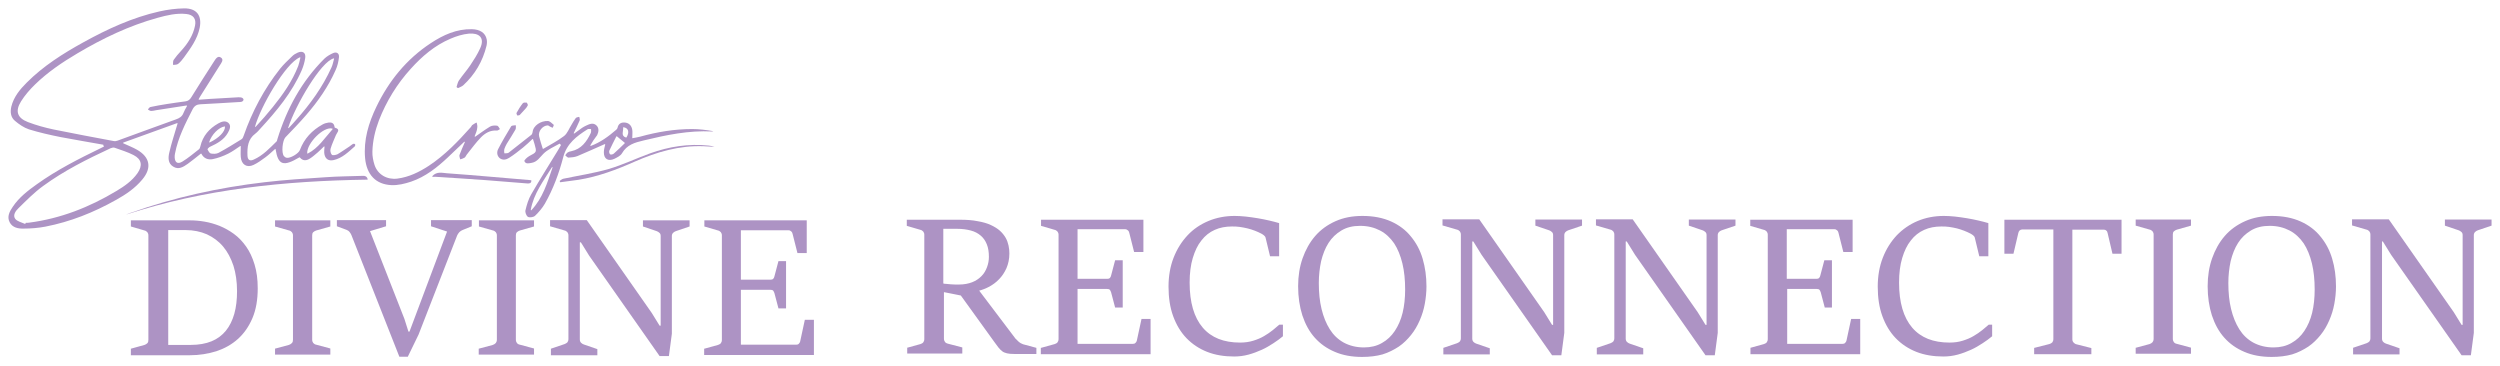
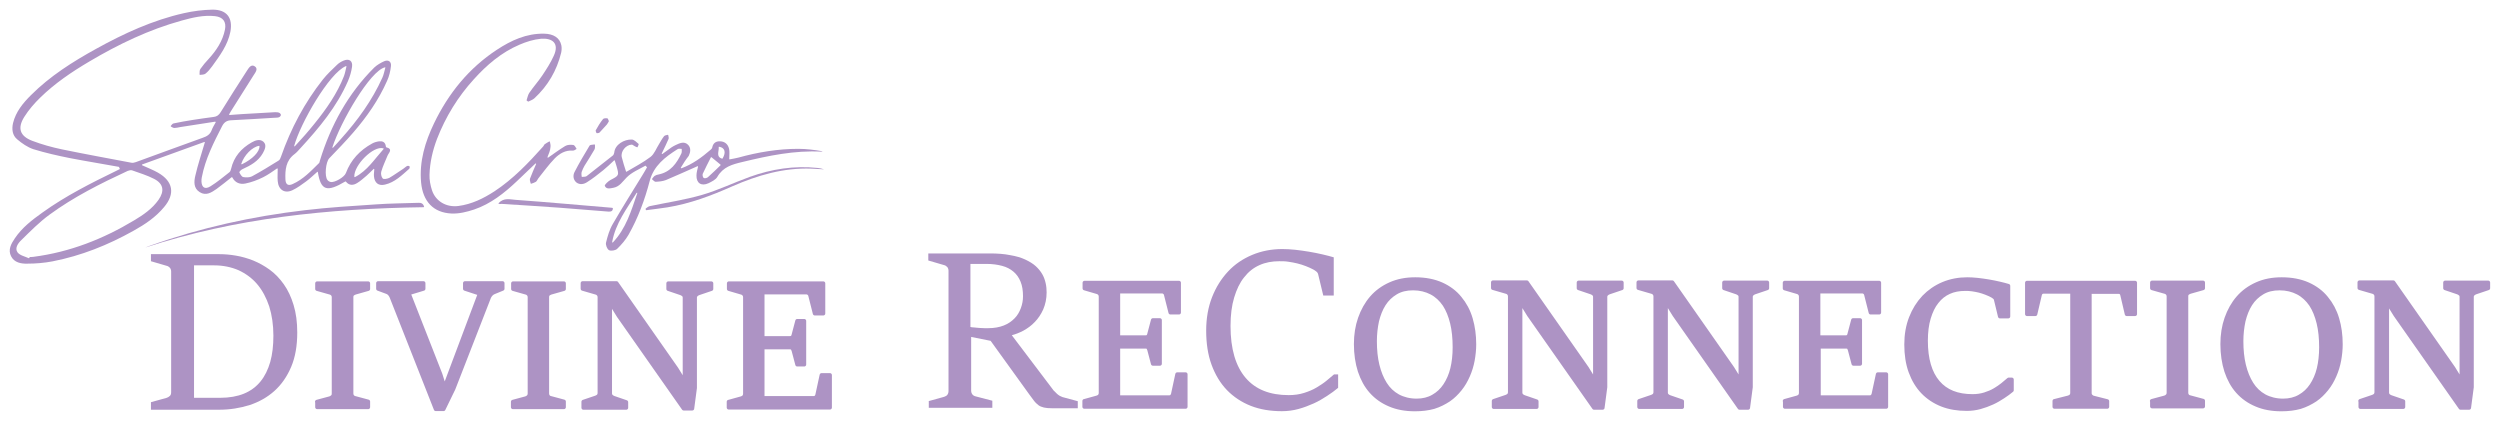
- <svg xmlns="http://www.w3.org/2000/svg" viewBox="-62.0 -104.3 1184.4 173.1" role="img" aria-label="Stella Crispo, Divine ReConnection">
+ <svg xmlns="http://www.w3.org/2000/svg" viewBox="-62.0 -104.3 1026.9 173.1" role="img" aria-label="Stella Crispo, Divine ReConnection">
  <g fill="#AD93C4">
    <g transform="translate(-279.63 -332.82) scale(0.72)">
      <path d="M370.2,412.6c-9.3-1.7-18.7-3.2-28-5c-7-1.4-14.1-3-20.9-5.1c-3.3-1.1-6.5-3.3-9.2-5.6 c-2.8-2.3-3.2-5.8-2.4-9.3c1.6-6.5,5.7-11.4,10.2-15.9c10.9-10.9,23.7-19,37.1-26.4c15.9-8.8,32.4-16.4,50.2-20.4 c5.3-1.2,10.8-1.9,16.2-2c8.2-0.1,11.8,4.6,10.3,12.6c-1.5,7.6-6,13.6-10.4,19.7c-1.1,1.5-2.4,3.1-3.8,4.2c-0.8,0.6-2,0.6-3.1,0.7 c-0.2,0-0.3-0.1-0.3-0.3c0.1-1.1-0.1-2.3,0.5-3.1c1.4-2,3-3.9,4.7-5.7c4.4-4.8,8-10.2,9.3-16.7c0.9-4.5-1.1-7.2-5.7-7.7 c-6.5-0.7-12.7,0.8-18.9,2.5c-18.8,5.2-36.1,13.5-52.8,23.4c-10,5.9-19.6,12.4-27.9,20.5c-3.4,3.3-6.7,7.1-9.2,11.1 c-4,6.4-2.5,10.9,4.5,13.6c5.5,2.1,11.3,3.7,17,4.9c13.1,2.7,26.3,5.1,39.5,7.6c0.8,0.2,1.8,0,2.6-0.3 c12.8-4.6,25.5-9.4,38.2-13.9c2.4-0.8,4.2-1.9,5.1-4.3c0.5-1.4,1.3-2.7,2.3-4.5c0.1-0.2-0.1-0.4-0.3-0.4c-7.1,1.1-13.6,2.1-20,3.1 c-1.1,0.2-2.2,0.5-3.2,0.5c-0.7,0-1.3-0.4-2-0.8c-0.1-0.1-0.2-0.3-0.1-0.4c0.5-0.6,1-1.3,1.6-1.4c3.6-0.8,7.3-1.4,11-2 c4-0.6,7.9-1.2,11.9-1.7c1.8-0.2,3-1.1,4-2.8c4.9-7.9,9.9-15.8,14.9-23.5c1-1.5,2.4-4.1,4.6-2.5c2,1.4,0.2,3.5-0.8,5.1 c-4.3,6.9-8.7,13.7-13,20.6c-0.2,0.4-0.5,0.8-0.9,1.6c-0.1,0.2,0,0.4,0.2,0.4c2.5-0.2,4.7-0.4,6.8-0.5c6.4-0.4,12.7-0.7,19.1-1.1 c0.8,0,1.7,0,2.4,0.3c0.5,0.2,1.1,0.9,1,1.3c0,0.5-0.6,1.1-1.1,1.3c-0.9,0.3-2,0.2-3,0.3c-8.1,0.5-16.2,1-24.3,1.4 c-2.3,0.1-3.9,1-5.1,3.3c-4.8,9.4-9.6,18.7-11.6,29.2c-0.2,0.8-0.2,1.6-0.2,2.5c0.2,3.4,2,4.6,5.1,2.7c3.9-2.4,7.3-5.3,10.9-8.1 c0.5-0.4,0.7-1.2,0.9-1.9c1.6-6.9,5.8-11.7,11.8-15.1c2.1-1.2,4.7-2.1,6.7-0.3c2,1.9,0.7,4.5-0.4,6.5c-2.6,4.6-7,7-11.6,9.1 c-0.8,0.3-1.9,1.5-1.8,1.8c0.5,1,1.3,2.5,2.2,2.7c1.6,0.3,3.6,0.3,5-0.4c5.2-2.8,10.2-5.9,15.2-9c0.7-0.4,1.1-1.4,1.4-2.3 c5.6-16,13.4-30.7,23.9-44c2.4-3,5.2-5.6,8-8.3c1-1,2.3-1.8,3.7-2.4c3.2-1.4,5.4,0.1,4.9,3.5c-0.4,2.8-1.2,5.5-2.3,8.1 c-6.4,14.7-16.5,26.8-27.2,38.4c-1,1.1-2.1,2.4-3.3,3.3c-5,3.7-5.4,9-5.2,14.4c0.1,2.9,1.5,3.9,4.1,2.7c6.1-2.7,10.5-7.5,15.1-12 c0.3-0.3,0.3-1,0.5-1.5c6.2-20.1,16-38.1,31-53c1.6-1.5,3.7-2.7,5.7-3.6c2.4-1,4.1,0.3,3.8,2.8c-0.3,2.8-1,5.8-2.2,8.4 c-4.8,10.9-11.6,20.6-19.4,29.6c-4.3,5-9,9.8-13.6,14.6c-2,2.1-2.8,10.3-1,12.4c0.4,0.5,1.1,1,1.8,1.1c2.3,0.5,7.9-2.8,8.7-5.1 c2.8-7.5,8-13,14.9-16.8c1.2-0.7,2.7-1.1,4.1-1.3c1.8-0.2,3.3,0.4,3.7,2.4c0.1,0.3,0.1,0.9,0.3,1c4.1,1.1,1.4,3.1,0.7,4.9 c-1.2,3-2.6,5.8-3.5,8.9c-0.4,1.2,0,3.1,0.8,4c0.5,0.6,2.6,0.2,3.7-0.3c2.8-1.6,5.3-3.5,8-5.2c0.8-0.5,1.4-1.2,2.2-1.6 c0.4-0.2,1.2-0.1,1.4,0.2c0.2,0.3,0.1,1.1-0.2,1.4c-4.2,3.7-8.2,7.7-13.8,9c-3.7,0.9-6-1-6.3-4.8c-0.1-1.2,0.1-2.4,0.2-3.9 c0-0.2-0.3-0.4-0.4-0.2c-1.5,1.4-2.7,2.7-4.1,3.9c-1.7,1.4-3.3,2.9-5.1,4c-2.3,1.5-4.7,1.7-6.6-0.7c-0.1-0.1-0.2-0.1-0.3-0.1 c-10.6,6.3-14,5.2-15.7-5.3c0-0.2-0.3-0.3-0.4-0.1c-2.2,1.9-4.1,3.8-6.3,5.4c-2.5,1.8-5,3.7-7.8,5c-4.4,2.1-8-0.2-8.4-5.2 c-0.2-2.3,0-4.7,0-7c0-0.2-0.2-0.3-0.4-0.2c-2.5,1.7-5.1,3.6-7.9,5c-3.2,1.6-6.7,2.9-10.2,3.6c-3,0.6-5.8-0.4-7.4-3.5 c-0.1-0.1-0.2-0.2-0.4-0.1c-2.9,2.3-5.7,4.6-8.6,6.7c-2.9,2-6,4.1-9.6,1.8c-3.6-2.2-3.3-6.1-2.5-9.4c1.4-6.2,3.5-12.3,5.4-18.9 c0.1-0.2-0.1-0.4-0.3-0.3c-11.6,4.2-23.2,8.4-35.4,12.8c-0.2,0.1-0.2,0.4,0,0.5c3.5,1.6,6.4,2.7,9,4.2c8.6,4.9,9.9,12,3.5,19.6 c-4.8,5.8-10.9,9.9-17.4,13.5c-14.6,8.2-29.9,14.3-46.3,17.5c-4.7,0.9-9.6,1.3-14.4,1.3c-3.5,0.1-7.4-0.6-9.2-4.2 c-1.9-3.7,0-7.1,2.1-10.2c4.1-6.1,9.8-10.5,15.7-14.7c13.2-9.5,27.7-16.8,42.3-23.9c0.7-0.3,1.3-0.6,2-1 C370.3,413.2,370.3,413.2,370.2,412.6z M319,464.5l0.2-0.4c0-0.1,0.1-0.1,0.2-0.1c0.7,0,1.4,0,2-0.1c20.7-2.7,39.6-10.1,57.4-20.8 c5.2-3.1,10.3-6.6,13.9-11.7c3.5-5,2.9-9.2-2.6-12c-3.9-2-8.2-3.3-12.4-4.8c-0.7-0.3-1.8,0-2.6,0.3c-15.5,7.2-30.7,14.8-44.5,24.9 c-5.8,4.2-11,9.5-16.2,14.6c-1.8,1.7-3.9,4.6-2.1,7c1.3,1.7,4.2,2.3,6.4,3.3C318.8,464.7,318.9,464.7,319,464.5z M499.6,355.1 c-9.6,4-26,32.7-29.5,45.5c-0.1,0.2,0.2,0.4,0.4,0.2c3.9-4.2,7.7-8.5,11.3-13c6.7-8.3,12.8-17,16.7-27c0.6-1.6,0.9-3.3,1.4-5.4 C500,355.2,499.8,355.1,499.6,355.1z M521.9,355.8c-8.4,1.9-25.3,31-30,45.6c-0.1,0.3,0.2,0.4,0.4,0.2c1.7-1.9,3.3-3.5,4.7-5.2 c9.4-10.5,17.6-21.8,23.4-34.7c0.8-1.7,1.1-3.6,1.7-5.7C522.2,355.9,522.1,355.8,521.9,355.8z M520.9,402 c-5.6-1.6-16.8,9.6-16.5,16.2c0,0.2,0.2,0.3,0.4,0.2c7-3.6,11.1-10.2,16.3-16C521.2,402.2,521.1,402,520.9,402z M440.3,411.1 c6-2.9,10.1-7.1,10-10.3c0-0.1-0.1-0.3-0.3-0.2c-3.8,0.6-8.5,5.3-10.1,10.3C439.9,411,440.1,411.2,440.3,411.1z" />
      <path d="M690.7,413c-0.1,0.2,0.1,0.4,0.3,0.4c6.3-2.3,11.6-6.2,16.7-10.6c0.4-0.3,0.8-0.8,0.9-1.3 c0.5-2.5,2.1-3.6,4.5-3.5c2.7,0.1,4.5,1.7,5.1,4.3c0.4,1.7,0.1,3.6,0.1,5.8c0,0.2,0.1,0.3,0.3,0.2c1.6-0.3,3.3-0.6,4.9-1 c11.2-3.1,22.6-5,34.2-5c4.6,0,9.2,0.6,13.9,1.4c-0.2,0.1-0.5,0.2-0.7,0.2c-15.4-0.8-30.2,2.3-45.1,5.9c-5.9,1.4-11,2.8-14.3,8.5 c-0.9,1.6-3.2,2.7-5,3.6c-4.1,1.9-7,0-6.9-4.4c0-1.8,0.6-3.6,0.9-5c0-0.2-0.2-0.4-0.3-0.3c-5.7,2.5-11.8,5.3-18,7.9 c-1.8,0.7-3.9,0.9-5.9,1c-0.6,0-1.3-0.8-2-1.4c-0.1-0.1-0.1-0.2,0-0.3c0.5-0.6,0.9-1.3,1.5-1.7c0.6-0.4,1.5-0.7,2.3-0.8 c6.7-1.4,10.2-6.3,12.9-12c0.3-0.7,0.2-1.5,0.2-2.3c0-0.1-0.1-0.3-0.2-0.3c-0.8,0-1.7-0.2-2.2,0.2c-7.1,4.5-13.6,9.4-15.9,18.2 c-2.8,10.7-6.6,21-12.1,30.7c-1.7,2.9-4,5.6-6.5,8c-1,0.9-3.5,1.3-4.6,0.7c-1.1-0.6-2-3-1.7-4.3c0.9-3.7,2-7.5,3.9-10.7 c5.5-9.5,11.3-18.7,17-28c0.9-1.4,1.7-2.9,2.5-4.3c-0.5-0.5-0.4-0.4-0.9-0.9c-3.7,2.1-7.9,3.8-10.8,6.8c-2.3,2.3-3.9,5.1-7.4,5.8 c-1.8,0.3-4.1,1.1-5-1.1c-0.2-0.6,1.9-2.6,3.2-3.3c5-2.6,5-2.6,3.5-7.9c-0.3-1-0.6-1.9-1-3.2c-0.1-0.2-0.3-0.2-0.4-0.1 c-2.1,2-4.1,3.9-6.2,5.6c-3,2.4-6,4.8-9.2,6.8c-1.8,1.2-4.2,1.7-6.2,0.1c-1.8-1.6-1.9-4-1-5.8c2.6-5.1,5.6-10.1,8.6-15.1 c0.4-0.6,1.7-0.5,2.8-0.7c0.2,0,0.3,0.1,0.3,0.3c0,0.9,0.1,1.9-0.3,2.6c-1.8,3.2-3.8,6.2-5.7,9.3c-0.6,1.1-1.2,2.3-1.6,3.5 c-0.2,0.8-0.1,1.7,0,2.6c0,0.1,0.1,0.2,0.3,0.2c0.9-0.1,1.9,0,2.5-0.4c5-3.9,10-7.8,15-11.8c0.4-0.3,0.7-1.1,0.8-1.7 c0.4-4.5,5.6-7.6,10.1-7.4c1.3,0.1,2.6,1.5,3.8,2.5c0.2,0.2-0.3,1.1-0.6,1.8c-0.1,0.1-0.2,0.2-0.3,0.1c-0.5-0.2-1-0.4-1.5-0.7 c-0.5-0.2-1-0.8-1.5-0.8c-3.4,0.1-6.5,3.9-5.7,7.2c0.6,2.6,1.5,5.2,2.4,8.1c0,0.2,0.2,0.2,0.4,0.1c4.7-2.8,9.4-5.2,13.6-8.4 c2.2-1.7,3.3-4.9,4.9-7.4c0.9-1.5,1.7-3,2.8-4.4c0.4-0.5,1.3-0.6,2.1-0.8c0.1,0,0.3,0.1,0.3,0.2c0.1,0.7,0.4,1.5,0.2,2.1 c-1.1,2.6-2.4,5.2-3.9,8.3c-0.1,0.2,0.2,0.5,0.4,0.3c2-1.4,3.5-2.6,5.1-3.7c0.8-0.5,1.6-1,2.5-1.4c2.3-1.1,4.8-2.2,6.9-0.2 c1.9,1.8,1.5,4.3,0.5,6.4C693.4,408.6,692,410.8,690.7,413z M665.4,427.5c-5.5,8.9-12,17.3-13.9,28c0,0.2,0.3,0.4,0.4,0.2 c7.5-7.9,10.5-18.1,13.9-28C666,427.4,665.6,427.2,665.4,427.5z M708.2,407.1c-0.1-0.1-0.3-0.1-0.4,0.1c-1.6,3.2-3.2,6.2-4.6,9.3 c-0.3,0.7,0,2,0.5,2.4c0.4,0.4,1.8,0.1,2.4-0.4c2.5-2.2,4.8-4.5,7.2-6.8c0.1-0.1,0.1-0.3,0-0.4 C711.5,409.8,710.1,408.7,708.2,407.1z M712.3,401.4c0.2,2.4-1.7,5.4,1.9,6.5c0.1,0,0.2,0,0.3-0.1c2.1-3.5,1.3-6.2-2-6.7 C712.4,401.1,712.2,401.2,712.3,401.4z" />
      <path d="M614.6,407c-0.1,0.2,0.2,0.4,0.4,0.3c3.3-2.3,6.4-4.6,9.7-6.6c1.3-0.8,3.2-0.8,4.7-0.6c0.6,0.1,1.2,1.2,1.7,2 c0.1,0.1,0.1,0.3-0.1,0.4c-0.7,0.4-1.3,0.9-2,0.8c-4.2-0.3-7.5,1.7-10.2,4.4c-3.4,3.5-6.3,7.5-9.4,11.4c-0.5,0.6-0.8,1.6-1.4,2 c-0.8,0.5-1.8,0.8-2.7,1.1c-0.1,0-0.3,0-0.3-0.2c-0.2-0.9-0.6-1.9-0.4-2.6c1.1-2.9,2.3-5.7,3.5-8.4c0.1-0.2-0.2-0.5-0.4-0.3 c-3.5,3.3-7.1,6.8-10.7,10.2c-7.1,6.7-14.8,12.8-24.2,16c-4.2,1.4-8.7,2.5-13,2.3c-10.4-0.5-16.3-7-17.3-17.7 c-1.1-12,2.3-23.2,7.4-33.8c8.2-17,19.8-31.4,35.8-41.9c8.2-5.4,16.9-9.4,27-9.2c5.4,0.1,8.9,2.4,9.8,6.6c0.3,1.4,0.2,2.9-0.1,4.3 c-2.5,10.2-7.6,18.9-15.3,26c-0.9,0.8-2.1,1.2-3.3,1.8c-0.1,0-0.2,0-0.3,0l-0.7-0.5c-0.1-0.1-0.1-0.2-0.1-0.3 c0.5-1.4,0.7-2.9,1.5-4.1c2.3-3.4,5.1-6.5,7.4-9.9c2.4-3.6,4.8-7.3,6.6-11.3c3.3-7.2-0.9-10.2-7.3-9.7c-4.2,0.4-8.4,1.7-12.3,3.4 c-10.3,4.4-18.6,11.5-26,19.7c-9.1,10-16.1,21.4-21,34c-2.5,6.6-4.1,13.4-4.3,20.5c-0.1,2.9,0.5,6,1.4,8.8c2.1,6.4,8.3,9.9,15.1,9 c7.6-1,14.3-4.3,20.6-8.4c10.6-7,19.3-16.1,27.7-25.5c0.4-0.4,0.5-1,0.9-1.3c0.8-0.6,1.7-1.1,2.6-1.6c0.2-0.1,0.3,0,0.4,0.2 c0.2,1,0.5,2.1,0.3,3.1C616.2,403.3,615.3,405.2,614.6,407z" />
      <path d="M544.2,435.3c0,0.2-0.1,0.3-0.2,0.3c-54.1,0.8-107.3,6.1-158.8,23c1-0.4,2.1-0.9,3.1-1.2 c28.5-10.1,57.9-16.6,88-20.1c13.4-1.6,26.8-2.4,40.3-3.3c8.1-0.6,16.2-0.6,24.3-0.9C542.4,433,543.7,433.4,544.2,435.3z" />
      <path d="M670.6,436.6c0-0.1,0-0.2,0.1-0.3c0.7-0.5,1.4-1.1,2.2-1.3c10-2.1,20.1-3.6,29.8-6.4 c9.3-2.7,18.2-7,27.3-10.3c12.5-4.5,25.4-6.5,38.7-5.1c1.2,0.1,2.5,0.4,3.7,0.8c-2.4-0.1-4.8-0.3-7.2-0.4 c-15.9-0.6-30.8,3.8-45.2,10.1c-11.9,5.3-24.1,9.9-37.1,12c-4,0.6-7.9,1.1-11.9,1.6c-0.1,0-0.2,0-0.3-0.2L670.6,436.6z" />
      <path d="M586.9,433.7c-0.2,0-0.3-0.3-0.2-0.4c3-3.3,6.6-2.1,9.7-1.9c18.2,1.3,36.5,3,54.7,4.5c0.2,0,0.4,0.1,0.6,0.1 c0.1,0,0.2,0.1,0.2,0.2c0,1.7-1.1,2-2.6,1.9c-9.2-0.7-18.5-1.5-27.7-2.2c-11.1-0.8-22.1-1.5-33.2-2.2 C587.9,433.8,587.5,433.8,586.9,433.7z" />
      <path d="M649.6,386.4c0,0.1,0,0.2,0,0.2c-0.4,0.7-0.7,1.3-1.1,1.8c-1.4,1.6-2.8,3.1-4.2,4.6c-0.3,0.3-0.9,0.3-1.5,0.4 c-0.1,0-0.2-0.1-0.3-0.2c-0.2-0.6-0.6-1.3-0.3-1.6c1.2-2.2,2.5-4.3,4.1-6.3c0.4-0.5,1.7-0.5,2.5-0.4 C649.1,385,649.3,385.8,649.6,386.4z" />
    </g>
    <g transform="translate(-378.00 -470.80)">
      <path d="M378,531.7l6.5-1.8c0.5-0.2,0.9-0.4,1.3-0.8c0.4-0.4,0.5-0.9,0.5-1.6V478c0-0.6-0.2-1.1-0.5-1.5 c-0.4-0.4-0.8-0.7-1.3-0.8l-6.5-1.9v-2.9h28.2c2.1,0,4.4,0.2,6.7,0.6c2.4,0.4,4.8,1.1,7.1,2c2.4,1,4.6,2.2,6.8,3.8 c2.2,1.6,4.1,3.6,5.8,6c1.7,2.4,3,5.2,4,8.5c1,3.3,1.5,7,1.5,11.3c0,5.4-0.8,10.1-2.5,14.1c-1.7,4-4,7.3-6.9,9.9 s-6.3,4.5-10.2,5.8c-3.9,1.2-8,1.9-12.5,1.9H378V531.7z M406.5,529.9c3.7,0,7-0.6,9.7-1.7c2.7-1.1,5-2.8,6.8-5 c1.8-2.2,3.1-4.9,4-8c0.9-3.2,1.3-6.8,1.3-10.8c0-4.4-0.6-8.5-1.7-12c-1.2-3.6-2.8-6.6-4.9-9.1c-2.1-2.5-4.7-4.4-7.7-5.8 c-3-1.3-6.4-2-10-2h-8.3v54.4H406.5z" />
-       <path d="M446.2,531.7l6.7-1.8c0.6-0.2,1-0.5,1.4-0.9s0.5-0.9,0.5-1.6V478c0-0.6-0.2-1.1-0.5-1.5 c-0.4-0.4-0.8-0.7-1.3-0.8l-6.7-1.9v-2.9h26.2v2.9l-6.7,1.9c-0.5,0.2-1,0.4-1.4,0.8c-0.4,0.4-0.5,0.9-0.5,1.5v49.4 c0,0.7,0.2,1.2,0.5,1.6c0.4,0.4,0.8,0.7,1.4,0.8l6.7,1.8v2.9h-26.2V531.7z" />
-       <path d="M482.5,477.9c-0.2-0.5-0.5-1-0.9-1.5c-0.4-0.5-0.9-0.8-1.4-1l-4.6-1.7v-2.9h23.3v2.9l-7.6,2.3l16.3,41.6 l1.9,6h0.5l17.8-47.4l-7.6-2.5v-2.9h19.3v2.9l-4.4,1.8c-0.5,0.2-1,0.5-1.5,1c-0.4,0.5-0.8,1-1,1.5l-18.3,47l-5.1,10.5h-4 L482.5,477.9z" />
-       <path d="M542.8,531.7l6.7-1.8c0.6-0.2,1-0.5,1.4-0.9c0.3-0.4,0.5-0.9,0.5-1.6V478c0-0.6-0.2-1.1-0.5-1.5 c-0.4-0.4-0.8-0.7-1.3-0.8l-6.7-1.9v-2.9H569v2.9l-6.7,1.9c-0.5,0.2-1,0.4-1.4,0.8c-0.4,0.4-0.5,0.9-0.5,1.5v49.4 c0,0.7,0.2,1.2,0.5,1.6s0.8,0.7,1.4,0.8l6.7,1.8v2.9h-26.2V531.7z" />
-       <path d="M577,531.7l6.5-2.2c0.5-0.2,1-0.5,1.3-0.8c0.3-0.4,0.5-0.9,0.5-1.6V478c0-0.6-0.2-1.1-0.5-1.5 c-0.4-0.4-0.8-0.7-1.3-0.8l-6.9-2v-2.9H594l30.8,44l3.7,6h0.5v-42.5c0-0.7-0.2-1.2-0.6-1.5c-0.4-0.4-0.8-0.6-1.3-0.8l-6.5-2.2 v-2.9h22.1v2.9l-6.5,2.2c-0.5,0.2-0.9,0.4-1.3,0.8c-0.4,0.4-0.6,0.9-0.6,1.5v46.3l-1.4,10.6h-4.4l-33.4-47.6l-3.9-6.3h-0.5v46 c0,0.7,0.2,1.2,0.6,1.6c0.4,0.4,0.8,0.6,1.3,0.8l6.4,2.2v2.9h-22V531.7z" />
-       <path d="M649.7,531.7l6.5-1.8c0.5-0.2,1-0.4,1.3-0.8c0.3-0.4,0.5-0.9,0.5-1.6V478c0-0.6-0.2-1.1-0.5-1.5 c-0.4-0.4-0.8-0.7-1.3-0.8l-6.5-1.9v-2.9h48.5v15.5h-4.4l-2.3-9.1c-0.1-0.5-0.3-0.9-0.7-1.2c-0.3-0.3-0.7-0.5-1.2-0.5H667V499h14 c0.6,0,1-0.1,1.3-0.4c0.3-0.3,0.5-0.7,0.6-1.2l1.9-7.2h3.6v22.4h-3.6l-1.9-7.2c-0.2-0.5-0.4-1-0.6-1.2c-0.3-0.3-0.7-0.4-1.3-0.4 h-14v26h26.2c0.5,0,0.9-0.1,1.2-0.4c0.3-0.3,0.6-0.7,0.7-1.2l2.2-10.2h4.3v16.7h-52V531.7z" />
+       <path transform="translate(89.23 106.16) scale(0.8)" stroke="#AD93C4" stroke-width="2.0" stroke-linejoin="round" d="M446.2,531.7l6.7-1.8c0.6-0.2,1-0.5,1.4-0.9s0.5-0.9,0.5-1.6V478c0-0.6-0.2-1.1-0.5-1.5 c-0.4-0.4-0.8-0.7-1.3-0.8l-6.7-1.9v-2.9h26.2v2.9l-6.7,1.9c-0.5,0.2-1,0.4-1.4,0.8c-0.4,0.4-0.5,0.9-0.5,1.5v49.4 c0,0.7,0.2,1.2,0.5,1.6c0.4,0.4,0.8,0.7,1.4,0.8l6.7,1.8v2.9h-26.2V531.7z" />
+       <path transform="translate(90.83 106.16) scale(0.8)" stroke="#AD93C4" stroke-width="2.0" stroke-linejoin="round" d="M482.5,477.9c-0.2-0.5-0.5-1-0.9-1.5c-0.4-0.5-0.9-0.8-1.4-1l-4.6-1.7v-2.9h23.3v2.9l-7.6,2.3l16.3,41.6 l1.9,6h0.5l17.8-47.4l-7.6-2.5v-2.9h19.3v2.9l-4.4,1.8c-0.5,0.2-1,0.5-1.5,1c-0.4,0.5-0.8,1-1,1.5l-18.3,47l-5.1,10.5h-4 L482.5,477.9z" />
+       <path transform="translate(92.43 106.16) scale(0.8)" stroke="#AD93C4" stroke-width="2.0" stroke-linejoin="round" d="M542.8,531.7l6.7-1.8c0.6-0.2,1-0.5,1.4-0.9c0.3-0.4,0.5-0.9,0.5-1.6V478c0-0.6-0.2-1.1-0.5-1.5 c-0.4-0.4-0.8-0.7-1.3-0.8l-6.7-1.9v-2.9H569v2.9l-6.7,1.9c-0.5,0.2-1,0.4-1.4,0.8c-0.4,0.4-0.5,0.9-0.5,1.5v49.4 c0,0.7,0.2,1.2,0.5,1.6s0.8,0.7,1.4,0.8l6.7,1.8v2.9h-26.2V531.7z" />
+       <path transform="translate(94.03 106.16) scale(0.8)" stroke="#AD93C4" stroke-width="2.0" stroke-linejoin="round" d="M577,531.7l6.5-2.2c0.5-0.2,1-0.5,1.3-0.8c0.3-0.4,0.5-0.9,0.5-1.6V478c0-0.6-0.2-1.1-0.5-1.5 c-0.4-0.4-0.8-0.7-1.3-0.8l-6.9-2v-2.9H594l30.8,44l3.7,6h0.5v-42.5c0-0.7-0.2-1.2-0.6-1.5c-0.4-0.4-0.8-0.6-1.3-0.8l-6.5-2.2 v-2.9h22.1v2.9l-6.5,2.2c-0.5,0.2-0.9,0.4-1.3,0.8c-0.4,0.4-0.6,0.9-0.6,1.5v46.3l-1.4,10.6h-4.4l-33.4-47.6l-3.9-6.3h-0.5v46 c0,0.7,0.2,1.2,0.6,1.6c0.4,0.4,0.8,0.6,1.3,0.8l6.4,2.2v2.9h-22V531.7z" />
+       <path transform="translate(95.63 106.16) scale(0.8)" stroke="#AD93C4" stroke-width="2.0" stroke-linejoin="round" d="M649.7,531.7l6.5-1.8c0.5-0.2,1-0.4,1.3-0.8c0.3-0.4,0.5-0.9,0.5-1.6V478c0-0.6-0.2-1.1-0.5-1.5 c-0.4-0.4-0.8-0.7-1.3-0.8l-6.5-1.9v-2.9h48.5v15.5h-4.4l-2.3-9.1c-0.1-0.5-0.3-0.9-0.7-1.2c-0.3-0.3-0.7-0.5-1.2-0.5H667V499h14 c0.6,0,1-0.1,1.3-0.4c0.3-0.3,0.5-0.7,0.6-1.2l1.9-7.2h3.6v22.4h-3.6l-1.9-7.2c-0.2-0.5-0.4-1-0.6-1.2c-0.3-0.3-0.7-0.4-1.3-0.4 h-14v26h26.2c0.5,0,0.9-0.1,1.2-0.4c0.3-0.3,0.6-0.7,0.7-1.2l2.2-10.2h4.3v16.7h-52V531.7z" />
    </g>
    <g transform="translate(202.50 -566.90)">
-       <path d="M165.1,627.4l6.5-1.8c0.5-0.2,1-0.4,1.3-0.8c0.3-0.4,0.5-0.9,0.5-1.6v-49.4c0-0.6-0.2-1.1-0.5-1.5 c-0.4-0.4-0.8-0.7-1.3-0.8l-6.5-1.9v-2.9h25.2c3.2,0,6,0.2,8.4,0.7c2.4,0.4,4.5,1,6.2,1.8s3.2,1.7,4.3,2.7c1.1,1,2,2.1,2.7,3.3 s1.1,2.4,1.4,3.7c0.3,1.3,0.4,2.6,0.4,3.8c0,2.6-0.5,4.9-1.4,7c-0.9,2-2.1,3.8-3.5,5.2c-1.4,1.5-3,2.6-4.6,3.5 c-1.7,0.9-3.3,1.5-4.8,1.9l16.8,22.2c0.2,0.3,0.4,0.6,0.8,0.9c0.3,0.3,0.7,0.7,1,1c0.4,0.3,0.7,0.6,1.1,0.8 c0.4,0.2,0.8,0.4,1.1,0.5l6.3,1.7v2.9h-10.4c-1.5,0-2.7-0.1-3.5-0.3s-1.7-0.5-2.3-1s-1.2-1-1.8-1.8s-1.2-1.6-2-2.7l-15.8-21.9 l-8-1.6v22c0,0.7,0.2,1.2,0.5,1.6s0.8,0.7,1.3,0.8l6.9,1.8v2.9h-26.1V627.4z M182.4,596.9c0.3,0.1,0.8,0.2,1.5,0.2 c0.6,0.1,1.3,0.1,2.1,0.2c0.7,0,1.5,0.1,2.1,0.1c0.7,0,1.3,0,1.7,0c2.4,0,4.5-0.4,6.3-1.1c1.8-0.7,3.2-1.7,4.4-2.9s2-2.6,2.6-4.2 c0.6-1.6,0.9-3.2,0.9-4.9c0-2.3-0.3-4.3-1-6c-0.7-1.7-1.6-3-2.9-4.1s-2.8-1.9-4.7-2.4c-1.9-0.5-4-0.8-6.5-0.8h-6.5V596.9z" />
-       <path d="M228.7,627.4l6.5-1.8c0.5-0.2,1-0.4,1.3-0.8c0.3-0.4,0.5-0.9,0.5-1.6v-49.4c0-0.6-0.2-1.1-0.5-1.5 c-0.4-0.4-0.8-0.7-1.3-0.8l-6.5-1.9v-2.9h48.5V582h-4.4l-2.3-9.1c-0.1-0.5-0.3-0.9-0.7-1.2s-0.7-0.5-1.2-0.5h-22.6v23.5h14 c0.6,0,1-0.1,1.3-0.4c0.3-0.3,0.5-0.7,0.6-1.2l1.9-7.2h3.6v22.4h-3.6l-1.9-7.2c-0.2-0.5-0.4-1-0.6-1.2c-0.3-0.3-0.7-0.4-1.3-0.4 h-14v26h26.2c0.5,0,0.9-0.1,1.2-0.4c0.3-0.3,0.6-0.7,0.7-1.2l2.2-10.2h4.3v16.7h-52V627.4z" />
-       <path d="M343.3,616.7v5.2c-1.3,1.1-2.8,2.2-4.5,3.3s-3.5,2.2-5.5,3.1c-2,0.9-4.1,1.7-6.3,2.3 c-2.2,0.6-4.5,0.9-6.8,0.9c-4.7,0-9-0.7-12.8-2.2c-3.8-1.5-7.1-3.7-9.8-6.5c-2.7-2.8-4.8-6.3-6.3-10.4s-2.2-8.8-2.2-14 c0-5,0.8-9.6,2.4-13.7c1.6-4.1,3.8-7.6,6.6-10.6s6.1-5.2,9.9-6.8s8-2.4,12.4-2.4c1.6,0,3.3,0.1,5.3,0.3c1.9,0.2,3.8,0.5,5.7,0.8 c1.9,0.3,3.7,0.7,5.5,1.1c1.7,0.4,3.3,0.8,4.6,1.2v15.7h-4.3l-2.1-8.7c-0.1-0.5-0.4-0.9-0.8-1.2c-0.4-0.3-0.8-0.6-1.2-0.8 c-1-0.5-2-1-3.1-1.4c-1.1-0.4-2.2-0.8-3.5-1.1c-1.2-0.3-2.4-0.5-3.7-0.7c-1.2-0.2-2.5-0.2-3.7-0.2c-2.9,0-5.7,0.5-8.1,1.6 c-2.5,1.1-4.6,2.8-6.3,5c-1.8,2.2-3.1,5-4.1,8.3c-1,3.3-1.5,7.2-1.5,11.7c0,9.4,2.1,16.5,6.2,21.3c4.1,4.8,10,7.1,17.7,7.1 c2.3,0,4.4-0.3,6.3-0.9c1.9-0.6,3.6-1.3,5.1-2.2c1.5-0.9,2.9-1.8,4.1-2.8c1.2-1,2.2-1.8,3.1-2.6H343.3z" />
-       <path d="M380.8,631.7c-4.9,0-9.2-0.8-12.9-2.4c-3.8-1.6-6.9-3.8-9.5-6.7c-2.6-2.9-4.5-6.4-5.9-10.6 c-1.3-4.1-2-8.7-2-13.8c0-4.8,0.7-9.2,2.1-13.2s3.4-7.6,6-10.6c2.6-3,5.8-5.3,9.6-7c3.8-1.7,8-2.5,12.8-2.5 c5.2,0,9.7,0.9,13.5,2.6c3.8,1.7,7,4.1,9.4,7.1c2.5,3,4.4,6.5,5.6,10.6s1.8,8.4,1.8,13.1c0,2.8-0.3,5.5-0.8,8.3 c-0.5,2.7-1.3,5.3-2.4,7.8c-1.1,2.5-2.4,4.8-4.1,6.9s-3.6,4-5.8,5.5c-2.3,1.5-4.8,2.8-7.7,3.7 C387.6,631.3,384.4,631.7,380.8,631.7z M381.7,627.2c3.2,0,6.1-0.7,8.5-2.1c2.5-1.4,4.5-3.3,6.1-5.7s2.9-5.3,3.7-8.6 c0.8-3.3,1.2-7,1.2-11c0-4.5-0.4-8.7-1.3-12.4c-0.9-3.7-2.2-6.9-3.9-9.5c-1.8-2.6-4-4.7-6.7-6.1s-5.8-2.2-9.4-2.2 c-3.5,0-6.4,0.7-8.9,2.2c-2.5,1.5-4.5,3.4-6.1,5.9c-1.6,2.5-2.7,5.4-3.5,8.6c-0.7,3.3-1.1,6.7-1.1,10.4c0,4.5,0.4,8.6,1.3,12.3 c0.9,3.7,2.2,6.9,3.9,9.6c1.7,2.7,3.9,4.8,6.6,6.3C374.9,626.4,378.1,627.2,381.7,627.2z" />
-       <path d="M419.3,627.4l6.5-2.2c0.5-0.2,1-0.5,1.3-0.8c0.3-0.4,0.5-0.9,0.5-1.6v-49.1c0-0.6-0.2-1.1-0.5-1.5 c-0.4-0.4-0.8-0.7-1.3-0.8l-6.9-2v-2.9h17.4l30.8,44l3.7,6h0.5v-42.5c0-0.7-0.2-1.2-0.6-1.5c-0.4-0.4-0.8-0.6-1.3-0.8l-6.5-2.2 v-2.9H485v2.9l-6.5,2.2c-0.5,0.2-0.9,0.4-1.3,0.8c-0.4,0.4-0.6,0.9-0.6,1.5v46.3l-1.4,10.6h-4.4l-33.4-47.6l-3.9-6.3h-0.5v46 c0,0.7,0.2,1.2,0.6,1.6c0.4,0.4,0.8,0.6,1.3,0.8l6.4,2.2v2.9h-22V627.4z" />
-       <path d="M492,627.4l6.5-2.2c0.5-0.2,1-0.5,1.3-0.8c0.3-0.4,0.5-0.9,0.5-1.6v-49.1c0-0.6-0.2-1.1-0.5-1.5 c-0.4-0.4-0.8-0.7-1.3-0.8l-6.9-2v-2.9H509l30.8,44l3.7,6h0.5v-42.5c0-0.7-0.2-1.2-0.6-1.5c-0.4-0.4-0.8-0.6-1.3-0.8l-6.5-2.2 v-2.9h22.1v2.9l-6.5,2.2c-0.5,0.2-0.9,0.4-1.3,0.8c-0.4,0.4-0.6,0.9-0.6,1.5v46.3l-1.4,10.6h-4.4l-33.4-47.6l-3.9-6.3h-0.5v46 c0,0.7,0.2,1.2,0.6,1.6c0.4,0.4,0.8,0.6,1.3,0.8l6.4,2.2v2.9h-22V627.4z" />
-       <path d="M564.7,627.4l6.5-1.8c0.5-0.2,1-0.4,1.3-0.8c0.3-0.4,0.5-0.9,0.5-1.6v-49.4c0-0.6-0.2-1.1-0.5-1.5 c-0.4-0.4-0.8-0.7-1.3-0.8l-6.5-1.9v-2.9h48.5V582h-4.4l-2.3-9.1c-0.1-0.5-0.3-0.9-0.7-1.2c-0.3-0.3-0.7-0.5-1.2-0.5h-22.6v23.5 h14c0.6,0,1-0.1,1.3-0.4c0.3-0.3,0.5-0.7,0.6-1.2l1.9-7.2h3.6v22.4H600l-1.9-7.2c-0.2-0.5-0.4-1-0.6-1.2c-0.3-0.3-0.7-0.4-1.3-0.4 h-14v26h26.2c0.5,0,0.9-0.1,1.2-0.4c0.3-0.3,0.6-0.7,0.7-1.2l2.2-10.2h4.3v16.7h-52V627.4z" />
-       <path d="M679.3,616.7v5.2c-1.3,1.1-2.8,2.2-4.5,3.3s-3.5,2.2-5.5,3.1c-2,0.9-4.1,1.7-6.3,2.3 c-2.2,0.6-4.5,0.9-6.8,0.9c-4.7,0-9-0.7-12.8-2.2c-3.8-1.5-7.1-3.7-9.8-6.5c-2.7-2.8-4.8-6.3-6.3-10.4s-2.2-8.8-2.2-14 c0-5,0.8-9.6,2.4-13.7c1.6-4.1,3.8-7.6,6.6-10.6c2.8-2.9,6.1-5.2,9.9-6.8s8-2.4,12.4-2.4c1.6,0,3.3,0.1,5.3,0.3 c1.9,0.2,3.8,0.5,5.7,0.8c1.9,0.3,3.7,0.7,5.5,1.1c1.7,0.4,3.3,0.8,4.6,1.2v15.7h-4.3l-2.1-8.7c-0.1-0.5-0.4-0.9-0.8-1.2 c-0.4-0.3-0.8-0.6-1.2-0.8c-1-0.5-2-1-3.1-1.4c-1.1-0.4-2.2-0.8-3.4-1.1c-1.2-0.3-2.4-0.5-3.7-0.7c-1.2-0.2-2.5-0.2-3.7-0.2 c-2.9,0-5.7,0.5-8.1,1.6c-2.5,1.1-4.6,2.8-6.3,5c-1.8,2.2-3.1,5-4.1,8.3c-1,3.3-1.5,7.2-1.5,11.7c0,9.4,2.1,16.5,6.2,21.3 c4.1,4.8,10,7.1,17.7,7.1c2.3,0,4.4-0.3,6.3-0.9c1.9-0.6,3.6-1.3,5.1-2.2c1.5-0.9,2.9-1.8,4.1-2.8c1.2-1,2.2-1.8,3.1-2.6H679.3z" />
-       <path d="M699.3,627.4l7.1-1.8c0.6-0.2,1-0.4,1.4-0.8c0.3-0.4,0.5-0.9,0.5-1.6v-51.9h-14.7c-0.5,0-1,0.2-1.3,0.5 c-0.3,0.3-0.5,0.7-0.6,1.2l-2.3,9.8h-4.3v-16.1h55.5v16.1h-4.3l-2.3-9.8c-0.1-0.5-0.3-1-0.7-1.2c-0.3-0.3-0.7-0.4-1.2-0.4h-14.8 v51.9c0,0.7,0.2,1.2,0.6,1.6c0.4,0.4,0.8,0.7,1.3,0.8l7.1,1.8v2.9h-27.1V627.4z" />
-       <path d="M747.2,627.4l6.7-1.8c0.6-0.2,1-0.5,1.4-0.9c0.3-0.4,0.5-0.9,0.5-1.6v-49.4c0-0.6-0.2-1.1-0.5-1.5 c-0.4-0.4-0.8-0.7-1.3-0.8l-6.7-1.9v-2.9h26.2v2.9l-6.7,1.9c-0.5,0.2-1,0.4-1.4,0.8c-0.4,0.4-0.5,0.9-0.5,1.5v49.4 c0,0.7,0.2,1.2,0.5,1.6s0.8,0.7,1.4,0.8l6.7,1.8v2.9h-26.2V627.4z" />
-       <path d="M811.7,631.7c-4.9,0-9.2-0.8-12.9-2.4c-3.8-1.6-6.9-3.8-9.5-6.7c-2.6-2.9-4.5-6.4-5.9-10.6 c-1.3-4.1-2-8.7-2-13.8c0-4.8,0.7-9.2,2.1-13.2s3.4-7.6,6-10.6s5.8-5.3,9.6-7s8-2.5,12.8-2.5c5.2,0,9.7,0.9,13.5,2.6 c3.8,1.7,7,4.1,9.4,7.1c2.5,3,4.4,6.5,5.6,10.6c1.2,4,1.8,8.4,1.8,13.1c0,2.8-0.3,5.5-0.8,8.3c-0.5,2.7-1.3,5.3-2.4,7.8 c-1.1,2.5-2.4,4.8-4.1,6.9s-3.6,4-5.8,5.5c-2.3,1.5-4.8,2.8-7.7,3.7C818.5,631.3,815.3,631.7,811.7,631.7z M812.6,627.2 c3.2,0,6.1-0.7,8.5-2.1c2.5-1.4,4.5-3.3,6.1-5.7s2.9-5.3,3.7-8.6c0.8-3.3,1.2-7,1.2-11c0-4.5-0.4-8.7-1.3-12.4 c-0.9-3.7-2.2-6.9-3.9-9.5c-1.8-2.6-4-4.7-6.7-6.1s-5.8-2.2-9.4-2.2c-3.5,0-6.4,0.7-8.9,2.2c-2.5,1.5-4.5,3.4-6.1,5.9 c-1.6,2.5-2.7,5.4-3.5,8.6c-0.7,3.3-1.1,6.7-1.1,10.4c0,4.5,0.4,8.6,1.3,12.3c0.9,3.7,2.2,6.9,3.9,9.6s3.9,4.8,6.6,6.3 C805.8,626.4,809,627.2,812.6,627.2z" />
-       <path d="M850.2,627.4l6.5-2.2c0.5-0.2,1-0.5,1.3-0.8c0.3-0.4,0.5-0.9,0.5-1.6v-49.1c0-0.6-0.2-1.1-0.5-1.5 c-0.4-0.4-0.8-0.7-1.3-0.8l-6.9-2v-2.9h17.4l30.8,44l3.7,6h0.5v-42.5c0-0.7-0.2-1.2-0.6-1.5c-0.4-0.4-0.8-0.6-1.3-0.8l-6.5-2.2 v-2.9h22.1v2.9l-6.5,2.2c-0.5,0.2-0.9,0.4-1.3,0.8c-0.4,0.4-0.6,0.9-0.6,1.5v46.3l-1.4,10.6h-4.4l-33.4-47.6l-3.9-6.3H864v46 c0,0.7,0.2,1.2,0.6,1.6c0.4,0.4,0.8,0.6,1.3,0.8l6.4,2.2v2.9h-22V627.4z" />
+       <path transform="translate(-48.29 0)" d="M165.1,627.4l6.5-1.8c0.5-0.2,1-0.4,1.3-0.8c0.3-0.4,0.5-0.9,0.5-1.6v-49.4c0-0.6-0.2-1.1-0.5-1.5 c-0.4-0.4-0.8-0.7-1.3-0.8l-6.5-1.9v-2.9h25.2c3.2,0,6,0.2,8.4,0.7c2.4,0.4,4.5,1,6.2,1.8s3.2,1.7,4.3,2.7c1.1,1,2,2.1,2.7,3.3 s1.1,2.4,1.4,3.7c0.3,1.3,0.4,2.6,0.4,3.8c0,2.6-0.5,4.9-1.4,7c-0.9,2-2.1,3.8-3.5,5.2c-1.4,1.5-3,2.6-4.6,3.5 c-1.7,0.9-3.3,1.5-4.8,1.9l16.8,22.2c0.2,0.3,0.4,0.6,0.8,0.9c0.3,0.3,0.7,0.7,1,1c0.4,0.3,0.7,0.6,1.1,0.8 c0.4,0.2,0.8,0.4,1.1,0.5l6.3,1.7v2.9h-10.4c-1.5,0-2.7-0.1-3.5-0.3s-1.7-0.5-2.3-1s-1.2-1-1.8-1.8s-1.2-1.6-2-2.7l-15.8-21.9 l-8-1.6v22c0,0.7,0.2,1.2,0.5,1.6s0.8,0.7,1.3,0.8l6.9,1.8v2.9h-26.1V627.4z M182.4,596.9c0.3,0.1,0.8,0.2,1.5,0.2 c0.6,0.1,1.3,0.1,2.1,0.2c0.7,0,1.5,0.1,2.1,0.1c0.7,0,1.3,0,1.7,0c2.4,0,4.5-0.4,6.3-1.1c1.8-0.7,3.2-1.7,4.4-2.9s2-2.6,2.6-4.2 c0.6-1.6,0.9-3.2,0.9-4.9c0-2.3-0.3-4.3-1-6c-0.7-1.7-1.6-3-2.9-4.1s-2.8-1.9-4.7-2.4c-1.9-0.5-4-0.8-6.5-0.8h-6.5V596.9z" />
+       <path transform="translate(-1.98 125.38) scale(0.8)" stroke="#AD93C4" stroke-width="2.0" stroke-linejoin="round" d="M228.7,627.4l6.5-1.8c0.5-0.2,1-0.4,1.3-0.8c0.3-0.4,0.5-0.9,0.5-1.6v-49.4c0-0.6-0.2-1.1-0.5-1.5 c-0.4-0.4-0.8-0.7-1.3-0.8l-6.5-1.9v-2.9h48.5V582h-4.4l-2.3-9.1c-0.1-0.5-0.3-0.9-0.7-1.2s-0.7-0.5-1.2-0.5h-22.6v23.5h14 c0.6,0,1-0.1,1.3-0.4c0.3-0.3,0.5-0.7,0.6-1.2l1.9-7.2h3.6v22.4h-3.6l-1.9-7.2c-0.2-0.5-0.4-1-0.6-1.2c-0.3-0.3-0.7-0.4-1.3-0.4 h-14v26h26.2c0.5,0,0.9-0.1,1.2-0.4c0.3-0.3,0.6-0.7,0.7-1.2l2.2-10.2h4.3v16.7h-52V627.4z" />
+       <path transform="translate(-58.15 0)" d="M343.3,616.7v5.2c-1.3,1.1-2.8,2.2-4.5,3.3s-3.5,2.2-5.5,3.1c-2,0.9-4.1,1.7-6.3,2.3 c-2.2,0.6-4.5,0.9-6.8,0.9c-4.7,0-9-0.7-12.8-2.2c-3.8-1.5-7.1-3.7-9.8-6.5c-2.7-2.8-4.8-6.3-6.3-10.4s-2.2-8.8-2.2-14 c0-5,0.8-9.6,2.4-13.7c1.6-4.1,3.8-7.6,6.6-10.6s6.1-5.2,9.9-6.8s8-2.4,12.4-2.4c1.6,0,3.3,0.1,5.3,0.3c1.9,0.2,3.8,0.5,5.7,0.8 c1.9,0.3,3.7,0.7,5.5,1.1c1.7,0.4,3.3,0.8,4.6,1.2v15.7h-4.3l-2.1-8.7c-0.1-0.5-0.4-0.9-0.8-1.2c-0.4-0.3-0.8-0.6-1.2-0.8 c-1-0.5-2-1-3.1-1.4c-1.1-0.4-2.2-0.8-3.5-1.1c-1.2-0.3-2.4-0.5-3.7-0.7c-1.2-0.2-2.5-0.2-3.7-0.2c-2.9,0-5.7,0.5-8.1,1.6 c-2.5,1.1-4.6,2.8-6.3,5c-1.8,2.2-3.1,5-4.1,8.3c-1,3.3-1.5,7.2-1.5,11.7c0,9.4,2.1,16.5,6.2,21.3c4.1,4.8,10,7.1,17.7,7.1 c2.3,0,4.4-0.3,6.3-0.9c1.9-0.6,3.6-1.3,5.1-2.2c1.5-0.9,2.9-1.8,4.1-2.8c1.2-1,2.2-1.8,3.1-2.6H343.3z" />
+       <path transform="translate(12.03 125.38) scale(0.8)" stroke="#AD93C4" stroke-width="2.0" stroke-linejoin="round" d="M380.8,631.7c-4.9,0-9.2-0.8-12.9-2.4c-3.8-1.6-6.9-3.8-9.5-6.7c-2.6-2.9-4.5-6.4-5.9-10.6 c-1.3-4.1-2-8.7-2-13.8c0-4.8,0.7-9.2,2.1-13.2s3.4-7.6,6-10.6c2.6-3,5.8-5.3,9.6-7c3.8-1.7,8-2.5,12.8-2.5 c5.2,0,9.7,0.9,13.5,2.6c3.8,1.7,7,4.1,9.4,7.1c2.5,3,4.4,6.5,5.6,10.6s1.8,8.4,1.8,13.1c0,2.8-0.3,5.5-0.8,8.3 c-0.5,2.7-1.3,5.3-2.4,7.8c-1.1,2.5-2.4,4.8-4.1,6.9s-3.6,4-5.8,5.5c-2.3,1.5-4.8,2.8-7.7,3.7 C387.6,631.3,384.4,631.7,380.8,631.7z M381.7,627.2c3.2,0,6.1-0.7,8.5-2.1c2.5-1.4,4.5-3.3,6.1-5.7s2.9-5.3,3.7-8.6 c0.8-3.3,1.2-7,1.2-11c0-4.5-0.4-8.7-1.3-12.4c-0.9-3.7-2.2-6.9-3.9-9.5c-1.8-2.6-4-4.7-6.7-6.1s-5.8-2.2-9.4-2.2 c-3.5,0-6.4,0.7-8.9,2.2c-2.5,1.5-4.5,3.4-6.1,5.9c-1.6,2.5-2.7,5.4-3.5,8.6c-0.7,3.3-1.1,6.7-1.1,10.4c0,4.5,0.4,8.6,1.3,12.3 c0.9,3.7,2.2,6.9,3.9,9.6c1.7,2.7,3.9,4.8,6.6,6.3C374.9,626.4,378.1,627.2,381.7,627.2z" />
+       <path transform="translate(13.63 125.38) scale(0.8)" stroke="#AD93C4" stroke-width="2.0" stroke-linejoin="round" d="M419.3,627.4l6.5-2.2c0.5-0.2,1-0.5,1.3-0.8c0.3-0.4,0.5-0.9,0.5-1.6v-49.1c0-0.6-0.2-1.1-0.5-1.5 c-0.4-0.4-0.8-0.7-1.3-0.8l-6.9-2v-2.9h17.4l30.8,44l3.7,6h0.5v-42.5c0-0.7-0.2-1.2-0.6-1.5c-0.4-0.4-0.8-0.6-1.3-0.8l-6.5-2.2 v-2.9H485v2.9l-6.5,2.2c-0.5,0.2-0.9,0.4-1.3,0.8c-0.4,0.4-0.6,0.9-0.6,1.5v46.3l-1.4,10.6h-4.4l-33.4-47.6l-3.9-6.3h-0.5v46 c0,0.7,0.2,1.2,0.6,1.6c0.4,0.4,0.8,0.6,1.3,0.8l6.4,2.2v2.9h-22V627.4z" />
+       <path transform="translate(15.23 125.38) scale(0.8)" stroke="#AD93C4" stroke-width="2.0" stroke-linejoin="round" d="M492,627.4l6.5-2.2c0.5-0.2,1-0.5,1.3-0.8c0.3-0.4,0.5-0.9,0.5-1.6v-49.1c0-0.6-0.2-1.1-0.5-1.5 c-0.4-0.4-0.8-0.7-1.3-0.8l-6.9-2v-2.9H509l30.8,44l3.7,6h0.5v-42.5c0-0.7-0.2-1.2-0.6-1.5c-0.4-0.4-0.8-0.6-1.3-0.8l-6.5-2.2 v-2.9h22.1v2.9l-6.5,2.2c-0.5,0.2-0.9,0.4-1.3,0.8c-0.4,0.4-0.6,0.9-0.6,1.5v46.3l-1.4,10.6h-4.4l-33.4-47.6l-3.9-6.3h-0.5v46 c0,0.7,0.2,1.2,0.6,1.6c0.4,0.4,0.8,0.6,1.3,0.8l6.4,2.2v2.9h-22V627.4z" />
+       <path transform="translate(16.83 125.38) scale(0.8)" stroke="#AD93C4" stroke-width="2.0" stroke-linejoin="round" d="M564.7,627.4l6.5-1.8c0.5-0.2,1-0.4,1.3-0.8c0.3-0.4,0.5-0.9,0.5-1.6v-49.4c0-0.6-0.2-1.1-0.5-1.5 c-0.4-0.4-0.8-0.7-1.3-0.8l-6.5-1.9v-2.9h48.5V582h-4.4l-2.3-9.1c-0.1-0.5-0.3-0.9-0.7-1.2c-0.3-0.3-0.7-0.5-1.2-0.5h-22.6v23.5 h14c0.6,0,1-0.1,1.3-0.4c0.3-0.3,0.5-0.7,0.6-1.2l1.9-7.2h3.6v22.4H600l-1.9-7.2c-0.2-0.5-0.4-1-0.6-1.2c-0.3-0.3-0.7-0.4-1.3-0.4 h-14v26h26.2c0.5,0,0.9-0.1,1.2-0.4c0.3-0.3,0.6-0.7,0.7-1.2l2.2-10.2h4.3v16.7h-52V627.4z" />
+       <path transform="translate(18.43 125.38) scale(0.8)" stroke="#AD93C4" stroke-width="2.0" stroke-linejoin="round" d="M679.3,616.7v5.2c-1.3,1.1-2.8,2.2-4.5,3.3s-3.5,2.2-5.5,3.1c-2,0.9-4.1,1.7-6.3,2.3 c-2.2,0.6-4.5,0.9-6.8,0.9c-4.7,0-9-0.7-12.8-2.2c-3.8-1.5-7.1-3.7-9.8-6.5c-2.7-2.8-4.8-6.3-6.3-10.4s-2.2-8.8-2.2-14 c0-5,0.8-9.6,2.4-13.7c1.6-4.1,3.8-7.6,6.6-10.6c2.8-2.9,6.1-5.2,9.9-6.8s8-2.4,12.4-2.4c1.6,0,3.3,0.1,5.3,0.3 c1.9,0.2,3.8,0.5,5.7,0.8c1.9,0.3,3.7,0.7,5.5,1.1c1.7,0.4,3.3,0.8,4.6,1.2v15.7h-4.3l-2.1-8.7c-0.1-0.5-0.4-0.9-0.8-1.2 c-0.4-0.3-0.8-0.6-1.2-0.8c-1-0.5-2-1-3.1-1.4c-1.1-0.4-2.2-0.8-3.4-1.1c-1.2-0.3-2.4-0.5-3.7-0.7c-1.2-0.2-2.5-0.2-3.7-0.2 c-2.9,0-5.7,0.5-8.1,1.6c-2.5,1.1-4.6,2.8-6.3,5c-1.8,2.2-3.1,5-4.1,8.3c-1,3.3-1.5,7.2-1.5,11.7c0,9.4,2.1,16.5,6.2,21.3 c4.1,4.8,10,7.1,17.7,7.1c2.3,0,4.4-0.3,6.3-0.9c1.9-0.6,3.6-1.3,5.1-2.2c1.5-0.9,2.9-1.8,4.1-2.8c1.2-1,2.2-1.8,3.1-2.6H679.3z" />
+       <path transform="translate(20.03 125.38) scale(0.8)" stroke="#AD93C4" stroke-width="2.0" stroke-linejoin="round" d="M699.3,627.4l7.1-1.8c0.6-0.2,1-0.4,1.4-0.8c0.3-0.4,0.5-0.9,0.5-1.6v-51.9h-14.7c-0.5,0-1,0.2-1.3,0.5 c-0.3,0.3-0.5,0.7-0.6,1.2l-2.3,9.8h-4.3v-16.1h55.5v16.1h-4.3l-2.3-9.8c-0.1-0.5-0.3-1-0.7-1.2c-0.3-0.3-0.7-0.4-1.2-0.4h-14.8 v51.9c0,0.7,0.2,1.2,0.6,1.6c0.4,0.4,0.8,0.7,1.3,0.8l7.1,1.8v2.9h-27.1V627.4z" />
+       <path transform="translate(21.63 125.38) scale(0.8)" stroke="#AD93C4" stroke-width="2.0" stroke-linejoin="round" d="M747.2,627.4l6.7-1.8c0.6-0.2,1-0.5,1.4-0.9c0.3-0.4,0.5-0.9,0.5-1.6v-49.4c0-0.6-0.2-1.1-0.5-1.5 c-0.4-0.4-0.8-0.7-1.3-0.8l-6.7-1.9v-2.9h26.2v2.9l-6.7,1.9c-0.5,0.2-1,0.4-1.4,0.8c-0.4,0.4-0.5,0.9-0.5,1.5v49.4 c0,0.7,0.2,1.2,0.5,1.6s0.8,0.7,1.4,0.8l6.7,1.8v2.9h-26.2V627.4z" />
+       <path transform="translate(23.23 125.38) scale(0.8)" stroke="#AD93C4" stroke-width="2.0" stroke-linejoin="round" d="M811.7,631.7c-4.9,0-9.2-0.8-12.9-2.4c-3.8-1.6-6.9-3.8-9.5-6.7c-2.6-2.9-4.5-6.4-5.9-10.6 c-1.3-4.1-2-8.7-2-13.8c0-4.8,0.7-9.2,2.1-13.2s3.4-7.6,6-10.6s5.8-5.3,9.6-7s8-2.5,12.8-2.5c5.2,0,9.7,0.9,13.5,2.6 c3.8,1.7,7,4.1,9.4,7.1c2.5,3,4.4,6.5,5.6,10.6c1.2,4,1.8,8.4,1.8,13.1c0,2.8-0.3,5.5-0.8,8.3c-0.5,2.7-1.3,5.3-2.4,7.8 c-1.1,2.5-2.4,4.8-4.1,6.9s-3.6,4-5.8,5.5c-2.3,1.5-4.8,2.8-7.7,3.7C818.5,631.3,815.3,631.7,811.7,631.7z M812.6,627.2 c3.2,0,6.1-0.7,8.5-2.1c2.5-1.4,4.5-3.3,6.1-5.7s2.9-5.3,3.7-8.6c0.8-3.3,1.2-7,1.2-11c0-4.5-0.4-8.7-1.3-12.4 c-0.9-3.7-2.2-6.9-3.9-9.5c-1.8-2.6-4-4.7-6.7-6.1s-5.8-2.2-9.4-2.2c-3.5,0-6.4,0.7-8.9,2.2c-2.5,1.5-4.5,3.4-6.1,5.9 c-1.6,2.5-2.7,5.4-3.5,8.6c-0.7,3.3-1.1,6.7-1.1,10.4c0,4.5,0.4,8.6,1.3,12.3c0.9,3.7,2.2,6.9,3.9,9.6s3.9,4.8,6.6,6.3 C805.8,626.4,809,627.2,812.6,627.2z" />
+       <path transform="translate(24.83 125.38) scale(0.8)" stroke="#AD93C4" stroke-width="2.0" stroke-linejoin="round" d="M850.2,627.4l6.5-2.2c0.5-0.2,1-0.5,1.3-0.8c0.3-0.4,0.5-0.9,0.5-1.6v-49.1c0-0.6-0.2-1.1-0.5-1.5 c-0.4-0.4-0.8-0.7-1.3-0.8l-6.9-2v-2.9h17.4l30.8,44l3.7,6h0.5v-42.5c0-0.7-0.2-1.2-0.6-1.5c-0.4-0.4-0.8-0.6-1.3-0.8l-6.5-2.2 v-2.9h22.1v2.9l-6.5,2.2c-0.5,0.2-0.9,0.4-1.3,0.8c-0.4,0.4-0.6,0.9-0.6,1.5v46.3l-1.4,10.6h-4.4l-33.4-47.6l-3.9-6.3H864v46 c0,0.7,0.2,1.2,0.6,1.6c0.4,0.4,0.8,0.6,1.3,0.8l6.4,2.2v2.9h-22V627.4z" />
    </g>
  </g>
</svg>
